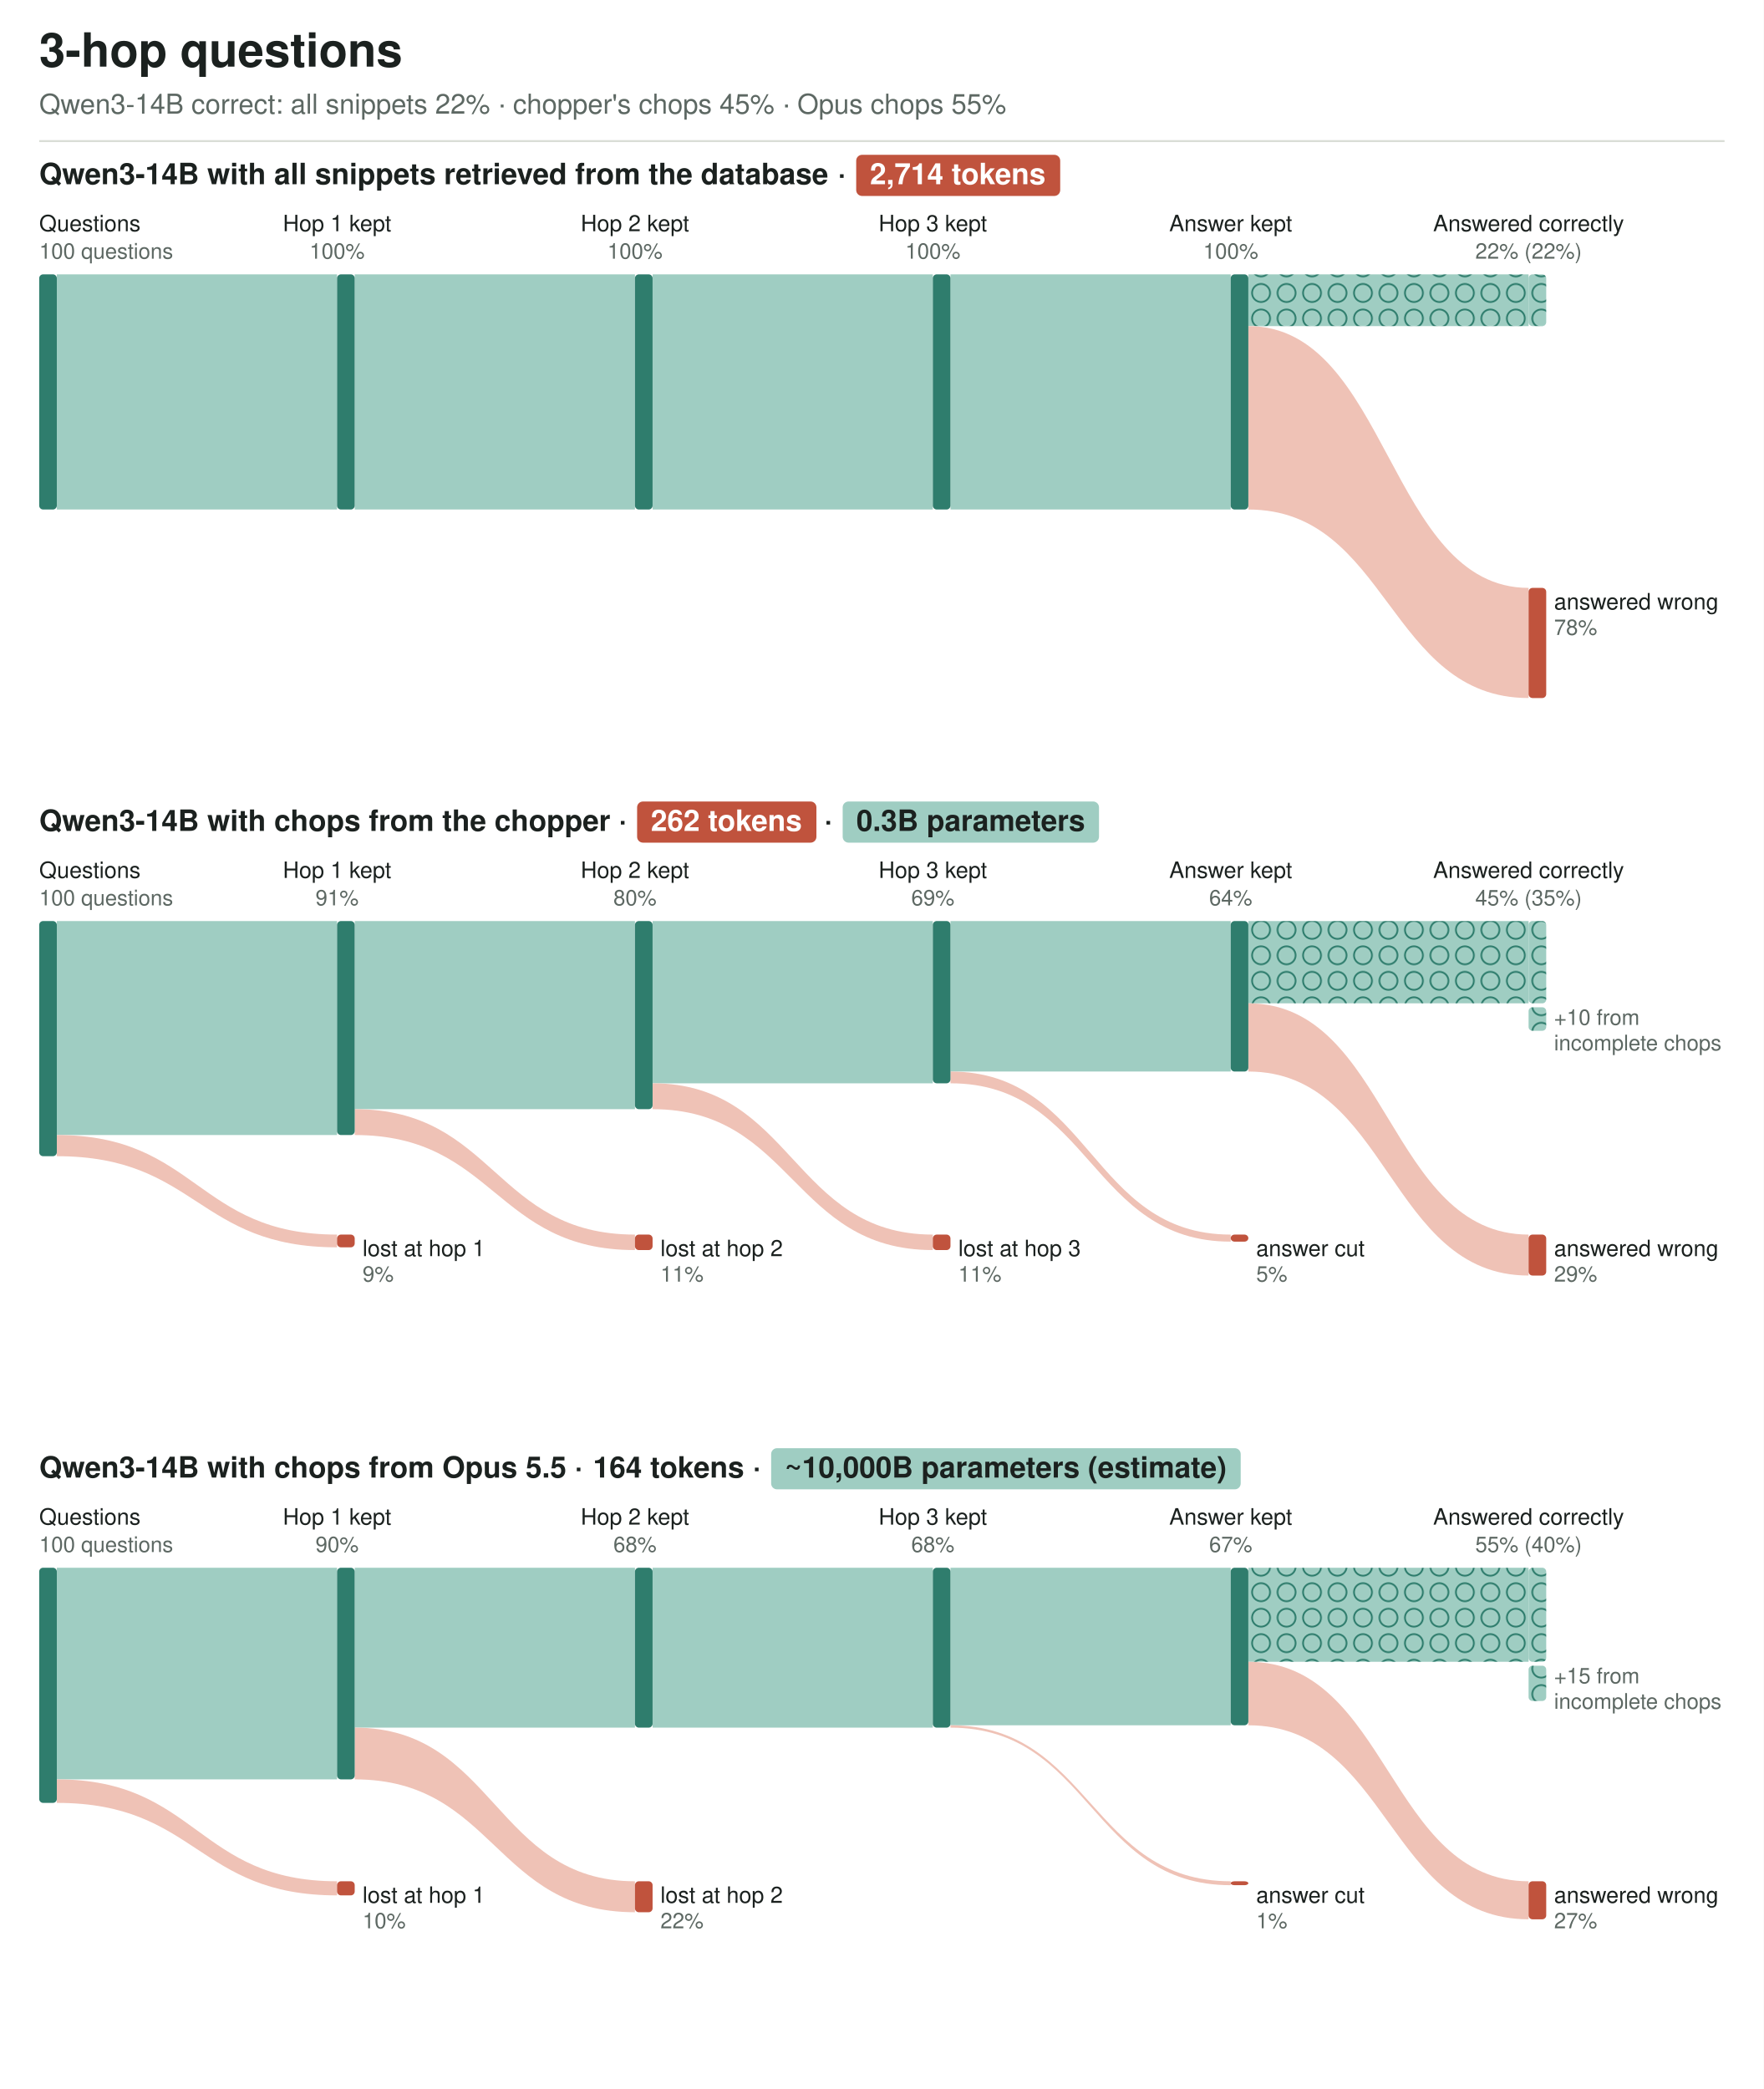
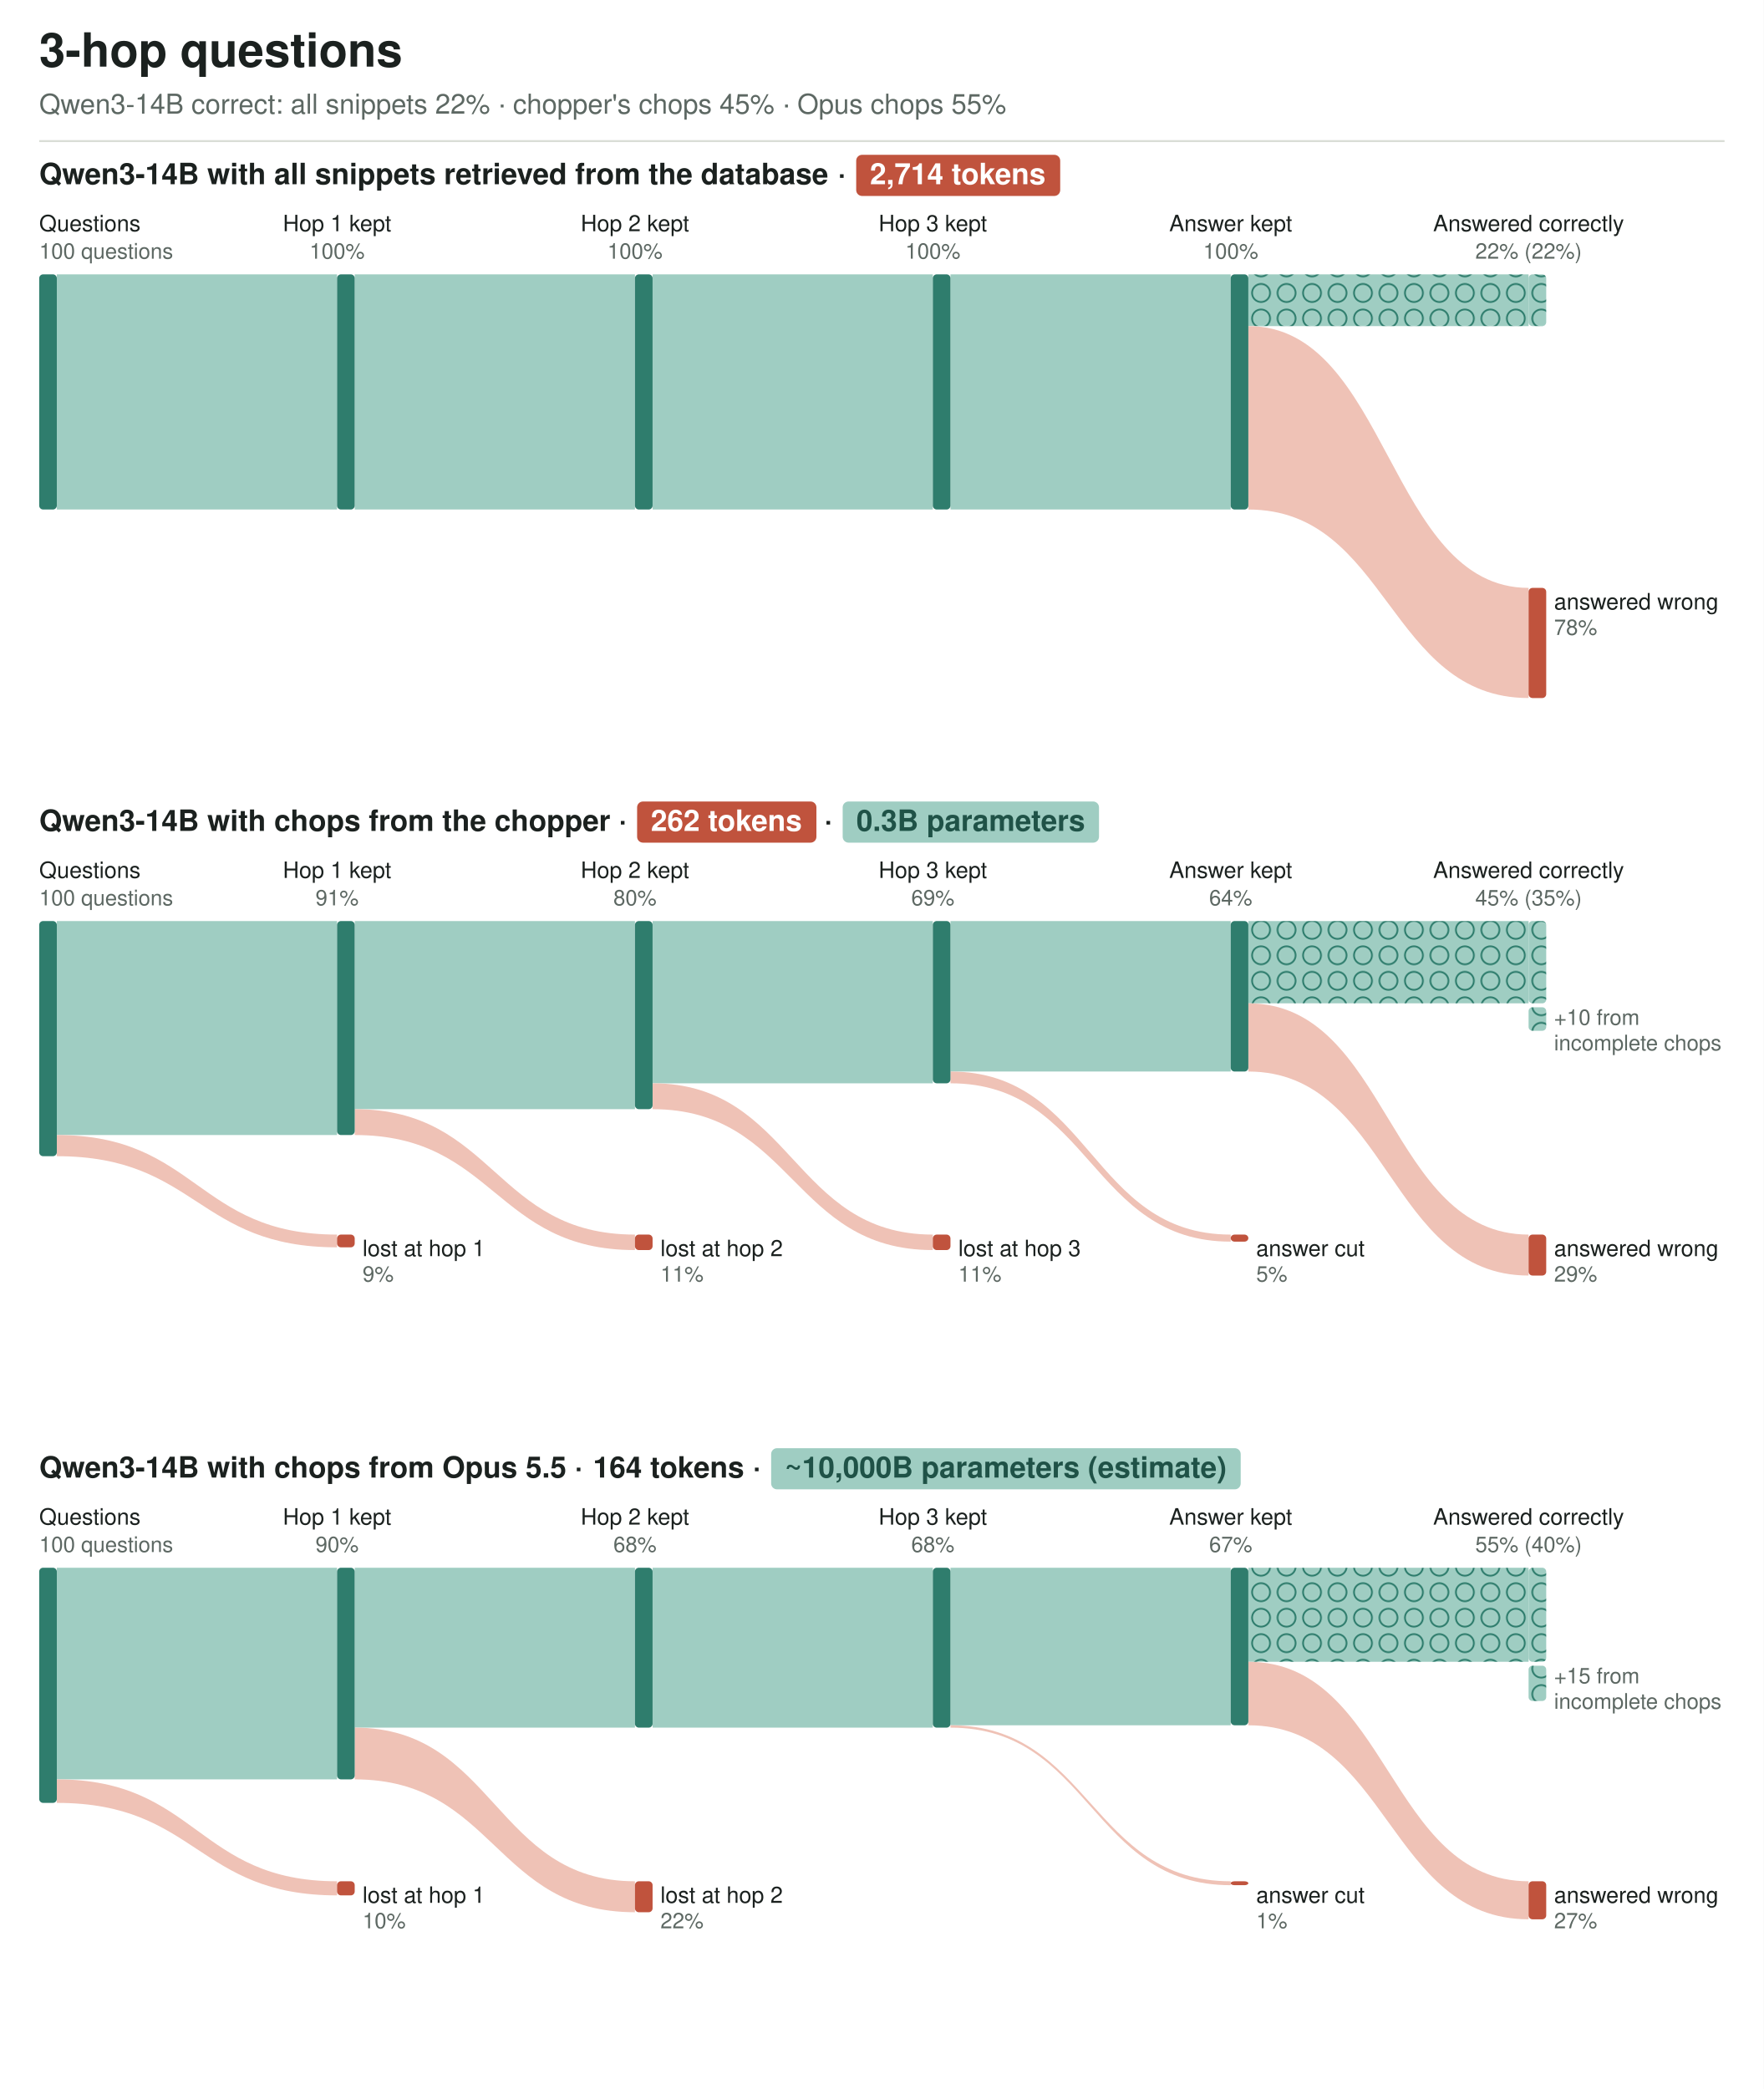
<svg xmlns="http://www.w3.org/2000/svg" viewBox="0 0 900 1066" width="900" font-family="Helvetica, Arial, sans-serif">
  <rect width="100%" height="100%" fill="#ffffff" />
  <defs>
    <pattern id="dots" width="13" height="13" patternUnits="userSpaceOnUse">
      <rect width="13" height="13" fill="#9fcdc2" />
      <circle cx="6.5" cy="6.5" r="4.6" fill="none" stroke="#2f7d6d" stroke-width="0.9" />
    </pattern>
  </defs>
  <text x="20" y="34" font-size="24" font-weight="700" fill="#1b211f">3-hop questions</text>
  <text x="20" y="58" font-size="14" fill="#5d6863">Qwen3-14B correct: all snippets 22% · chopper's chops 45% · Opus chops 55%</text>
  <line x1="20" y1="72" x2="880" y2="72" stroke="#d9ddd6" />
  <text x="20.0" y="94" font-size="15" font-weight="700" fill="#1b211f" xml:space="preserve">Qwen3-14B with all snippets retrieved from the database</text>
  <text x="423.5" y="94" font-size="15" font-weight="700" fill="#1b211f" xml:space="preserve"> · </text>
  <rect x="436.9" y="79" width="104.1" height="21" rx="3" fill="#c0533d" />
  <text x="443.9" y="94" font-size="15" font-weight="700" fill="#ffffff">2,714 tokens</text>
  <path d="M29.0,140.0 C100.5,140.0 100.5,140.0 172.0,140.0 L172.0,260.0 C100.5,260.0 100.5,260.0 29.0,260.0 Z" fill="#9fcdc2" />
  <path d="M181.0,140.0 C252.5,140.0 252.5,140.0 324.0,140.0 L324.0,260.0 C252.5,260.0 252.5,260.0 181.0,260.0 Z" fill="#9fcdc2" />
  <path d="M333.0,140.0 C404.5,140.0 404.5,140.0 476.0,140.0 L476.0,260.0 C404.5,260.0 404.5,260.0 333.0,260.0 Z" fill="#9fcdc2" />
  <path d="M485.0,140.0 C556.5,140.0 556.5,140.0 628.0,140.0 L628.0,260.0 C556.5,260.0 556.5,260.0 485.0,260.0 Z" fill="#9fcdc2" />
  <path d="M637.0,140.0 C708.5,140.0 708.5,140.0 780.0,140.0 L780.0,166.4 C708.5,166.4 708.5,166.4 637.0,166.4 Z" fill="url(#dots)" />
  <path d="M637.0,166.4 C708.5,166.4 708.5,300.0 780.0,300.0 L780.0,356.2 C708.5,356.2 708.5,260.0 637.0,260.0 Z" fill="#efc2b6" />
  <rect x="780.0" y="300" width="9" height="56.2" fill="#c0533d" rx="2" />
  <text x="793.0" y="311" font-size="11.5" fill="#1b211f">answered wrong</text>
  <text x="793.0" y="324" font-size="11" fill="#5d6863">78%</text>
  <rect x="20.0" y="140" width="9" height="120.0" fill="#2f7d6d" rx="2" />
  <text x="20.0" y="118" font-size="11.5" text-anchor="start" fill="#1b211f">Questions</text>
  <text x="20.0" y="132" font-size="11" text-anchor="start" fill="#5d6863">100 questions</text>
  <rect x="172.0" y="140" width="9" height="120.0" fill="#2f7d6d" rx="2" />
  <text x="172.0" y="118" font-size="11.5" text-anchor="middle" fill="#1b211f">Hop 1 kept</text>
  <text x="172.0" y="132" font-size="11" text-anchor="middle" fill="#5d6863">100%</text>
  <rect x="324.0" y="140" width="9" height="120.0" fill="#2f7d6d" rx="2" />
  <text x="324.0" y="118" font-size="11.5" text-anchor="middle" fill="#1b211f">Hop 2 kept</text>
  <text x="324.0" y="132" font-size="11" text-anchor="middle" fill="#5d6863">100%</text>
  <rect x="476.0" y="140" width="9" height="120.0" fill="#2f7d6d" rx="2" />
  <text x="476.0" y="118" font-size="11.5" text-anchor="middle" fill="#1b211f">Hop 3 kept</text>
  <text x="476.0" y="132" font-size="11" text-anchor="middle" fill="#5d6863">100%</text>
  <rect x="628.0" y="140" width="9" height="120.0" fill="#2f7d6d" rx="2" />
  <text x="628.0" y="118" font-size="11.5" text-anchor="middle" fill="#1b211f">Answer kept</text>
  <text x="628.0" y="132" font-size="11" text-anchor="middle" fill="#5d6863">100%</text>
  <rect x="780.0" y="140" width="9" height="26.4" fill="url(#dots)" rx="2" />
  <text x="780.0" y="118" font-size="11.5" text-anchor="middle" fill="#1b211f">Answered correctly</text>
  <text x="780.0" y="132" font-size="11" text-anchor="middle" fill="#5d6863">22% (22%)</text>
  <text x="20.0" y="424.0" font-size="15" font-weight="700" fill="#1b211f" xml:space="preserve">Qwen3-14B with chops from the chopper</text>
  <text x="311.7" y="424.0" font-size="15" font-weight="700" fill="#1b211f" xml:space="preserve"> · </text>
  <rect x="325.1" y="409.0" width="91.5" height="21" rx="3" fill="#c0533d" />
  <text x="332.1" y="424.0" font-size="15" font-weight="700" fill="#ffffff">262 tokens</text>
  <text x="416.6" y="424.0" font-size="15" font-weight="700" fill="#1b211f" xml:space="preserve"> · </text>
  <rect x="430.0" y="409.0" width="130.8" height="21" rx="3" fill="#9fcdc2" />
-   <text x="437.0" y="424.0" font-size="15" font-weight="700" fill="#1b211f">0.3B parameters</text>
+   <text x="437.0" y="424.0" font-size="15" font-weight="700" fill="#1f5247">0.3B parameters</text>
  <path d="M29.0,470.0 C100.5,470.0 100.5,470.0 172.0,470.0 L172.0,579.2 C100.5,579.2 100.5,579.2 29.0,579.2 Z" fill="#9fcdc2" />
  <path d="M29.0,579.2 C100.5,579.2 100.5,630.0 172.0,630.0 L172.0,636.5 C100.5,636.5 100.5,590.0 29.0,590.0 Z" fill="#efc2b6" />
  <rect x="172.0" y="630.0" width="9" height="6.5" fill="#c0533d" rx="2" />
  <text x="185.0" y="641.0" font-size="11.5" fill="#1b211f">lost at hop 1</text>
  <text x="185.0" y="654.0" font-size="11" fill="#5d6863">9%</text>
  <path d="M181.0,470.0 C252.5,470.0 252.5,470.0 324.0,470.0 L324.0,566.0 C252.5,566.0 252.5,566.0 181.0,566.0 Z" fill="#9fcdc2" />
  <path d="M181.0,566.0 C252.5,566.0 252.5,630.0 324.0,630.0 L324.0,637.9 C252.5,637.9 252.5,579.2 181.0,579.2 Z" fill="#efc2b6" />
  <rect x="324.0" y="630.0" width="9" height="7.9" fill="#c0533d" rx="2" />
  <text x="337.0" y="641.0" font-size="11.5" fill="#1b211f">lost at hop 2</text>
  <text x="337.0" y="654.0" font-size="11" fill="#5d6863">11%</text>
  <path d="M333.0,470.0 C404.5,470.0 404.5,470.0 476.0,470.0 L476.0,552.8 C404.5,552.8 404.5,552.8 333.0,552.8 Z" fill="#9fcdc2" />
  <path d="M333.0,552.8 C404.5,552.8 404.5,630.0 476.0,630.0 L476.0,637.9 C404.5,637.9 404.5,566.0 333.0,566.0 Z" fill="#efc2b6" />
  <rect x="476.0" y="630.0" width="9" height="7.9" fill="#c0533d" rx="2" />
  <text x="489.0" y="641.0" font-size="11.5" fill="#1b211f">lost at hop 3</text>
  <text x="489.0" y="654.0" font-size="11" fill="#5d6863">11%</text>
  <path d="M485.0,470.0 C556.5,470.0 556.5,470.0 628.0,470.0 L628.0,546.8 C556.5,546.8 556.5,546.8 485.0,546.8 Z" fill="#9fcdc2" />
  <path d="M485.0,546.8 C556.5,546.8 556.5,630.0 628.0,630.0 L628.0,633.6 C556.5,633.6 556.5,552.8 485.0,552.8 Z" fill="#efc2b6" />
  <rect x="628.0" y="630.0" width="9" height="3.6" fill="#c0533d" rx="2" />
  <text x="641.0" y="641.0" font-size="11.5" fill="#1b211f">answer cut</text>
  <text x="641.0" y="654.0" font-size="11" fill="#5d6863">5%</text>
  <path d="M637.0,470.0 C708.5,470.0 708.5,470.0 780.0,470.0 L780.0,512.0 C708.5,512.0 708.5,512.0 637.0,512.0 Z" fill="url(#dots)" />
  <path d="M637.0,512.0 C708.5,512.0 708.5,630.0 780.0,630.0 L780.0,650.9 C708.5,650.9 708.5,546.8 637.0,546.8 Z" fill="#efc2b6" />
  <rect x="780.0" y="630.0" width="9" height="20.9" fill="#c0533d" rx="2" />
  <text x="793.0" y="641.0" font-size="11.5" fill="#1b211f">answered wrong</text>
  <text x="793.0" y="654.0" font-size="11" fill="#5d6863">29%</text>
  <rect x="20.0" y="470.0" width="9" height="120.0" fill="#2f7d6d" rx="2" />
  <text x="20.0" y="448.0" font-size="11.5" text-anchor="start" fill="#1b211f">Questions</text>
  <text x="20.0" y="462.0" font-size="11" text-anchor="start" fill="#5d6863">100 questions</text>
  <rect x="172.0" y="470.0" width="9" height="109.2" fill="#2f7d6d" rx="2" />
  <text x="172.0" y="448.0" font-size="11.5" text-anchor="middle" fill="#1b211f">Hop 1 kept</text>
  <text x="172.0" y="462.0" font-size="11" text-anchor="middle" fill="#5d6863">91%</text>
  <rect x="324.0" y="470.0" width="9" height="96.0" fill="#2f7d6d" rx="2" />
  <text x="324.0" y="448.0" font-size="11.5" text-anchor="middle" fill="#1b211f">Hop 2 kept</text>
  <text x="324.0" y="462.0" font-size="11" text-anchor="middle" fill="#5d6863">80%</text>
  <rect x="476.0" y="470.0" width="9" height="82.8" fill="#2f7d6d" rx="2" />
  <text x="476.0" y="448.0" font-size="11.5" text-anchor="middle" fill="#1b211f">Hop 3 kept</text>
  <text x="476.0" y="462.0" font-size="11" text-anchor="middle" fill="#5d6863">69%</text>
  <rect x="628.0" y="470.0" width="9" height="76.8" fill="#2f7d6d" rx="2" />
  <text x="628.0" y="448.0" font-size="11.5" text-anchor="middle" fill="#1b211f">Answer kept</text>
  <text x="628.0" y="462.0" font-size="11" text-anchor="middle" fill="#5d6863">64%</text>
  <rect x="780.0" y="470.0" width="9" height="42.0" fill="url(#dots)" rx="2" />
  <text x="780.0" y="448.0" font-size="11.5" text-anchor="middle" fill="#1b211f">Answered correctly</text>
  <text x="780.0" y="462.0" font-size="11" text-anchor="middle" fill="#5d6863">45% (35%)</text>
  <rect x="780.0" y="514.0" width="9" height="12.0" fill="url(#dots)" rx="2" />
  <text x="793.0" y="523.0" font-size="11" fill="#5d6863">+10 from</text>
  <text x="793.0" y="536.0" font-size="11" fill="#5d6863">incomplete chops</text>
  <text x="20.0" y="754.0" font-size="15" font-weight="700" fill="#1b211f" xml:space="preserve">Qwen3-14B with chops from Opus 5.5</text>
  <text x="289.2" y="754.0" font-size="15" font-weight="700" fill="#1b211f" xml:space="preserve"> · </text>
  <text x="302.6" y="754.0" font-size="15" font-weight="700" fill="#1b211f" xml:space="preserve">164 tokens</text>
  <text x="380.1" y="754.0" font-size="15" font-weight="700" fill="#1b211f" xml:space="preserve"> · </text>
  <rect x="393.5" y="739.0" width="239.6" height="21" rx="3" fill="#9fcdc2" />
-   <text x="400.5" y="754.0" font-size="15" font-weight="700" fill="#1b211f">~10,000B parameters (estimate)</text>
+   <text x="400.5" y="754.0" font-size="15" font-weight="700" fill="#1f5247">~10,000B parameters (estimate)</text>
  <path d="M29.0,800.0 C100.5,800.0 100.5,800.0 172.0,800.0 L172.0,908.0 C100.5,908.0 100.5,908.0 29.0,908.0 Z" fill="#9fcdc2" />
  <path d="M29.0,908.0 C100.5,908.0 100.5,960.0 172.0,960.0 L172.0,967.2 C100.5,967.2 100.5,920.0 29.0,920.0 Z" fill="#efc2b6" />
  <rect x="172.0" y="960.0" width="9" height="7.2" fill="#c0533d" rx="2" />
  <text x="185.0" y="971.0" font-size="11.5" fill="#1b211f">lost at hop 1</text>
  <text x="185.0" y="984.0" font-size="11" fill="#5d6863">10%</text>
  <path d="M181.0,800.0 C252.5,800.0 252.5,800.0 324.0,800.0 L324.0,881.6 C252.5,881.6 252.5,881.6 181.0,881.6 Z" fill="#9fcdc2" />
  <path d="M181.0,881.6 C252.5,881.6 252.5,960.0 324.0,960.0 L324.0,975.8 C252.5,975.8 252.5,908.0 181.0,908.0 Z" fill="#efc2b6" />
  <rect x="324.0" y="960.0" width="9" height="15.8" fill="#c0533d" rx="2" />
  <text x="337.0" y="971.0" font-size="11.5" fill="#1b211f">lost at hop 2</text>
  <text x="337.0" y="984.0" font-size="11" fill="#5d6863">22%</text>
  <path d="M333.0,800.0 C404.5,800.0 404.5,800.0 476.0,800.0 L476.0,881.6 C404.5,881.6 404.5,881.6 333.0,881.6 Z" fill="#9fcdc2" />
  <path d="M485.0,800.0 C556.5,800.0 556.5,800.0 628.0,800.0 L628.0,880.4 C556.5,880.4 556.5,880.4 485.0,880.4 Z" fill="#9fcdc2" />
  <path d="M485.0,880.4 C556.5,880.4 556.5,960.0 628.0,960.0 L628.0,962.0 C556.5,962.0 556.5,881.6 485.0,881.6 Z" fill="#efc2b6" />
  <rect x="628.0" y="960.0" width="9" height="2.0" fill="#c0533d" rx="2" />
  <text x="641.0" y="971.0" font-size="11.5" fill="#1b211f">answer cut</text>
  <text x="641.0" y="984.0" font-size="11" fill="#5d6863">1%</text>
  <path d="M637.0,800.0 C708.5,800.0 708.5,800.0 780.0,800.0 L780.0,848.0 C708.5,848.0 708.5,848.0 637.0,848.0 Z" fill="url(#dots)" />
  <path d="M637.0,848.0 C708.5,848.0 708.5,960.0 780.0,960.0 L780.0,979.4 C708.5,979.4 708.5,880.4 637.0,880.4 Z" fill="#efc2b6" />
  <rect x="780.0" y="960.0" width="9" height="19.4" fill="#c0533d" rx="2" />
  <text x="793.0" y="971.0" font-size="11.5" fill="#1b211f">answered wrong</text>
  <text x="793.0" y="984.0" font-size="11" fill="#5d6863">27%</text>
  <rect x="20.0" y="800.0" width="9" height="120.0" fill="#2f7d6d" rx="2" />
  <text x="20.0" y="778.0" font-size="11.5" text-anchor="start" fill="#1b211f">Questions</text>
  <text x="20.0" y="792.0" font-size="11" text-anchor="start" fill="#5d6863">100 questions</text>
  <rect x="172.0" y="800.0" width="9" height="108.0" fill="#2f7d6d" rx="2" />
  <text x="172.0" y="778.0" font-size="11.5" text-anchor="middle" fill="#1b211f">Hop 1 kept</text>
  <text x="172.0" y="792.0" font-size="11" text-anchor="middle" fill="#5d6863">90%</text>
  <rect x="324.0" y="800.0" width="9" height="81.6" fill="#2f7d6d" rx="2" />
  <text x="324.0" y="778.0" font-size="11.5" text-anchor="middle" fill="#1b211f">Hop 2 kept</text>
  <text x="324.0" y="792.0" font-size="11" text-anchor="middle" fill="#5d6863">68%</text>
  <rect x="476.0" y="800.0" width="9" height="81.6" fill="#2f7d6d" rx="2" />
  <text x="476.0" y="778.0" font-size="11.5" text-anchor="middle" fill="#1b211f">Hop 3 kept</text>
  <text x="476.0" y="792.0" font-size="11" text-anchor="middle" fill="#5d6863">68%</text>
  <rect x="628.0" y="800.0" width="9" height="80.4" fill="#2f7d6d" rx="2" />
  <text x="628.0" y="778.0" font-size="11.5" text-anchor="middle" fill="#1b211f">Answer kept</text>
  <text x="628.0" y="792.0" font-size="11" text-anchor="middle" fill="#5d6863">67%</text>
  <rect x="780.0" y="800.0" width="9" height="48.0" fill="url(#dots)" rx="2" />
  <text x="780.0" y="778.0" font-size="11.5" text-anchor="middle" fill="#1b211f">Answered correctly</text>
  <text x="780.0" y="792.0" font-size="11" text-anchor="middle" fill="#5d6863">55% (40%)</text>
  <rect x="780.0" y="850.0" width="9" height="18.0" fill="url(#dots)" rx="2" />
  <text x="793.0" y="859.0" font-size="11" fill="#5d6863">+15 from</text>
  <text x="793.0" y="872.0" font-size="11" fill="#5d6863">incomplete chops</text>
</svg>
